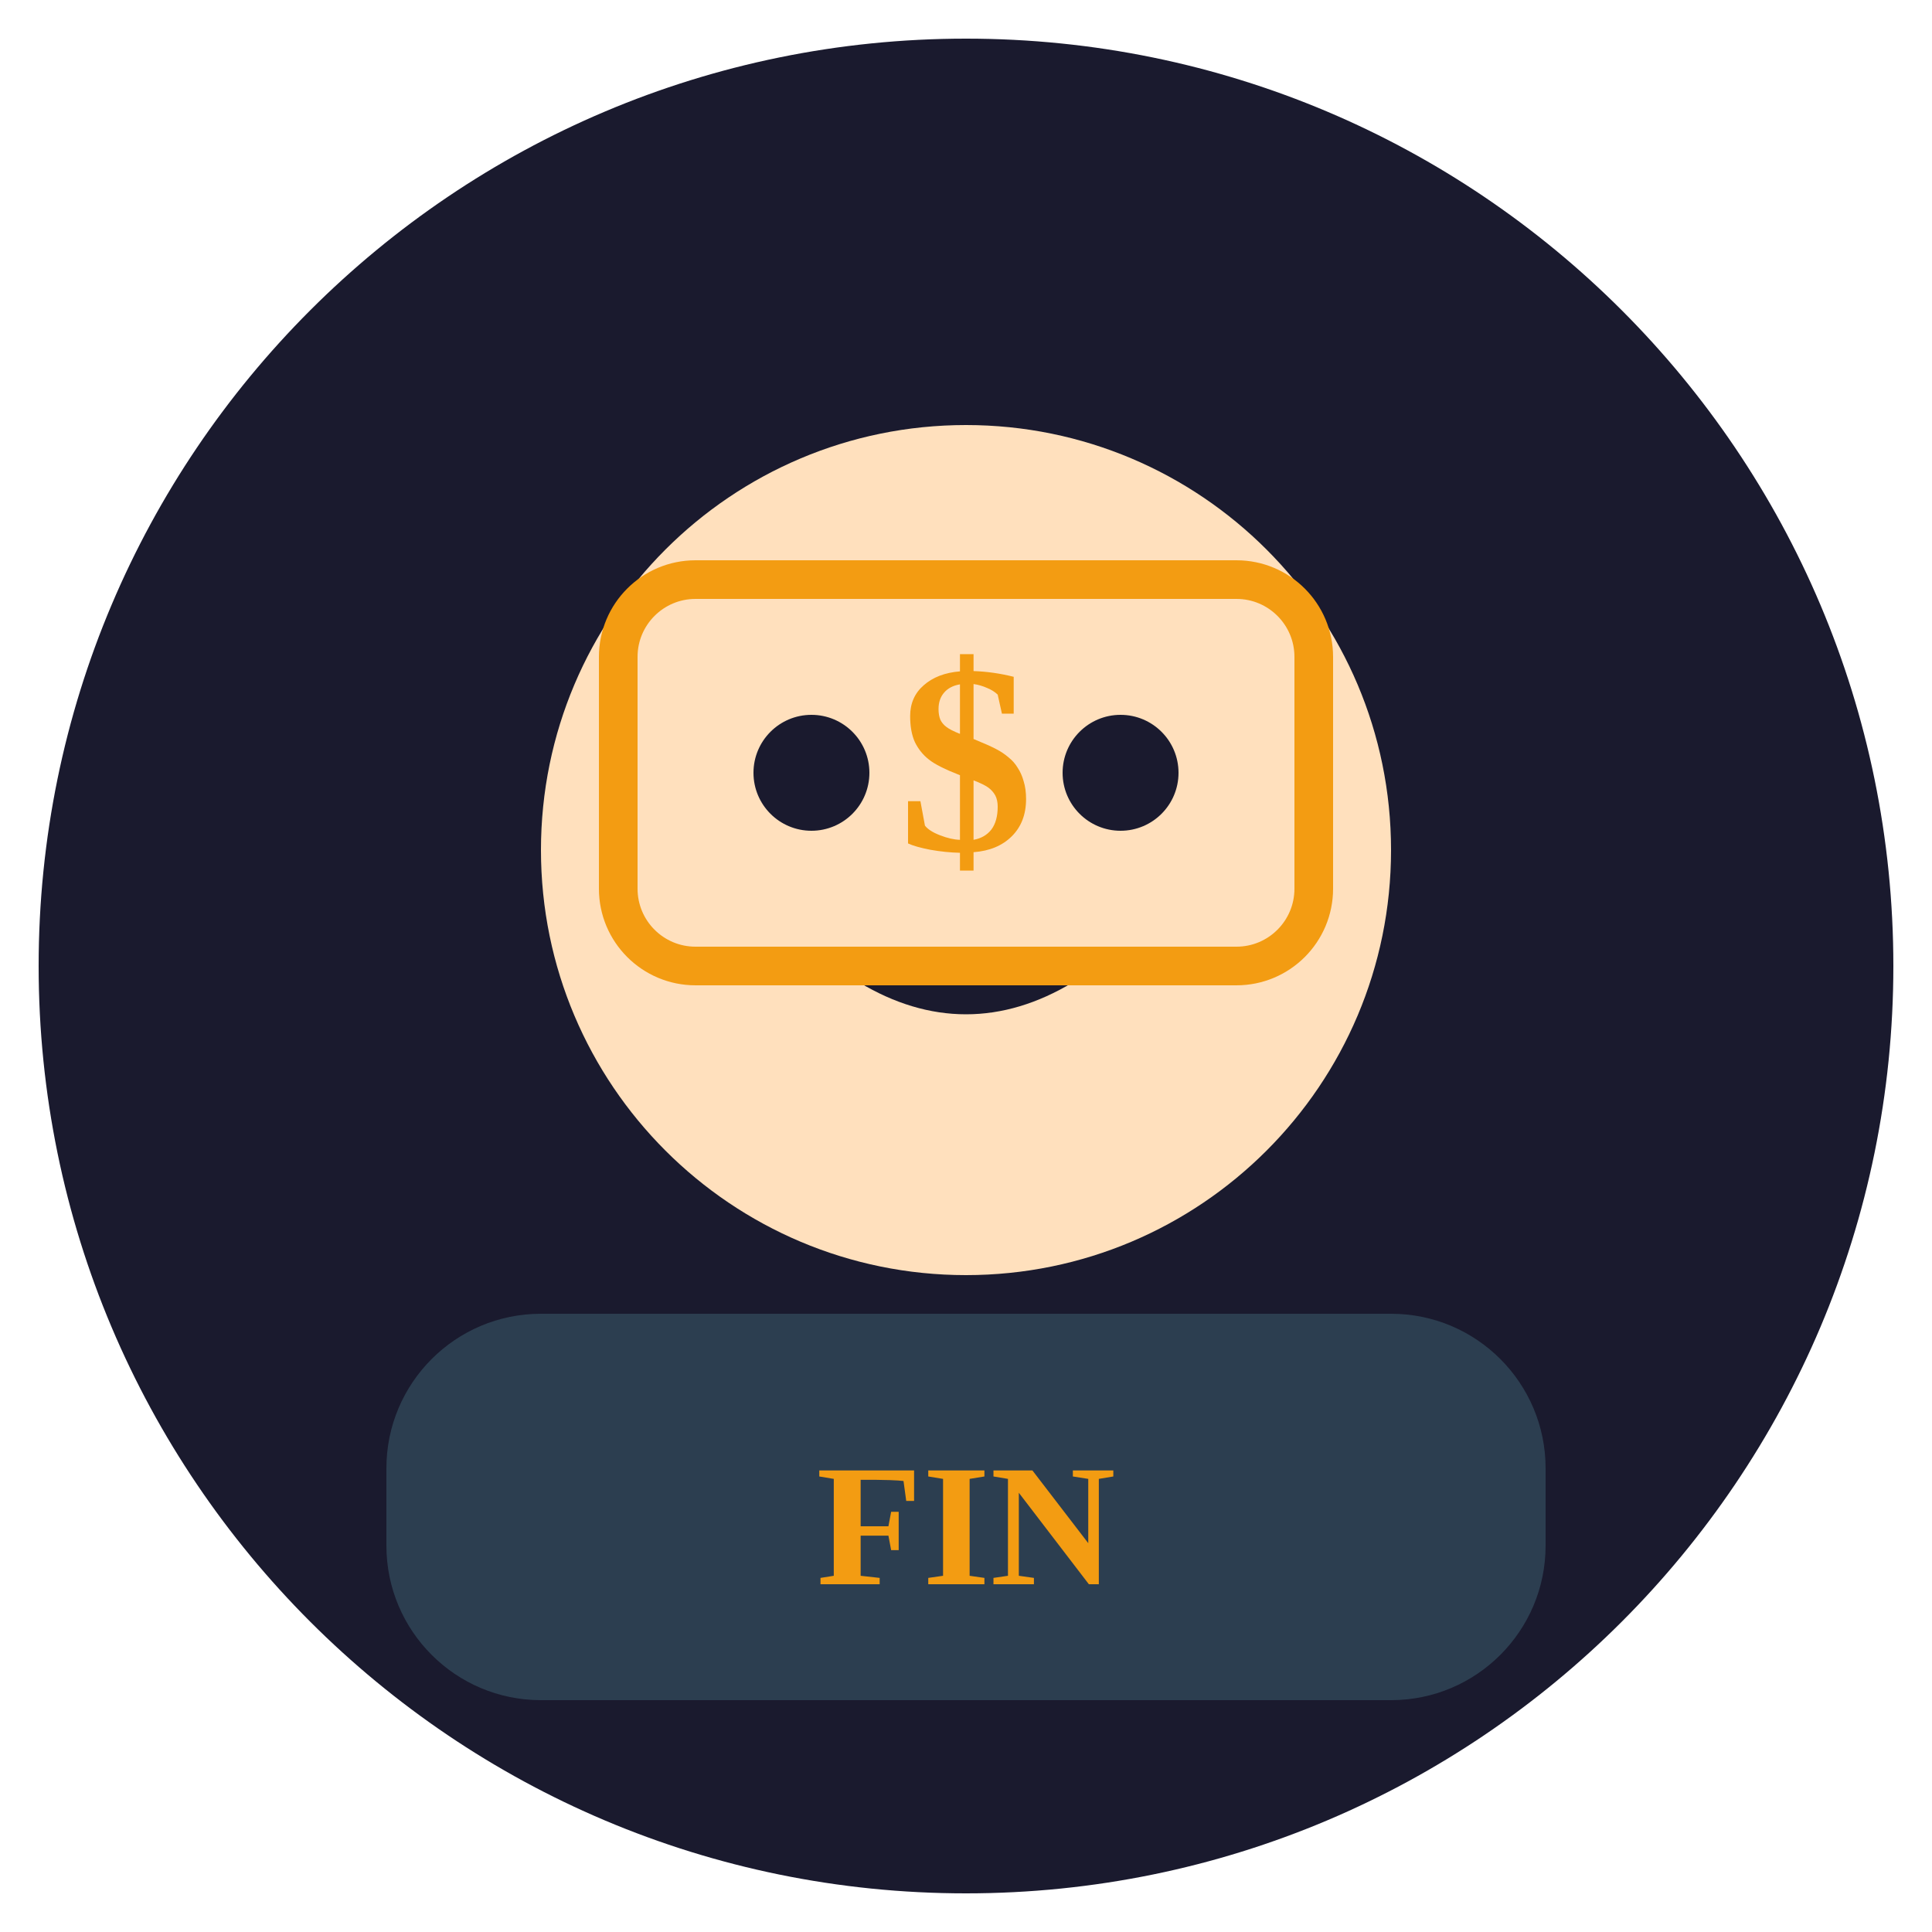
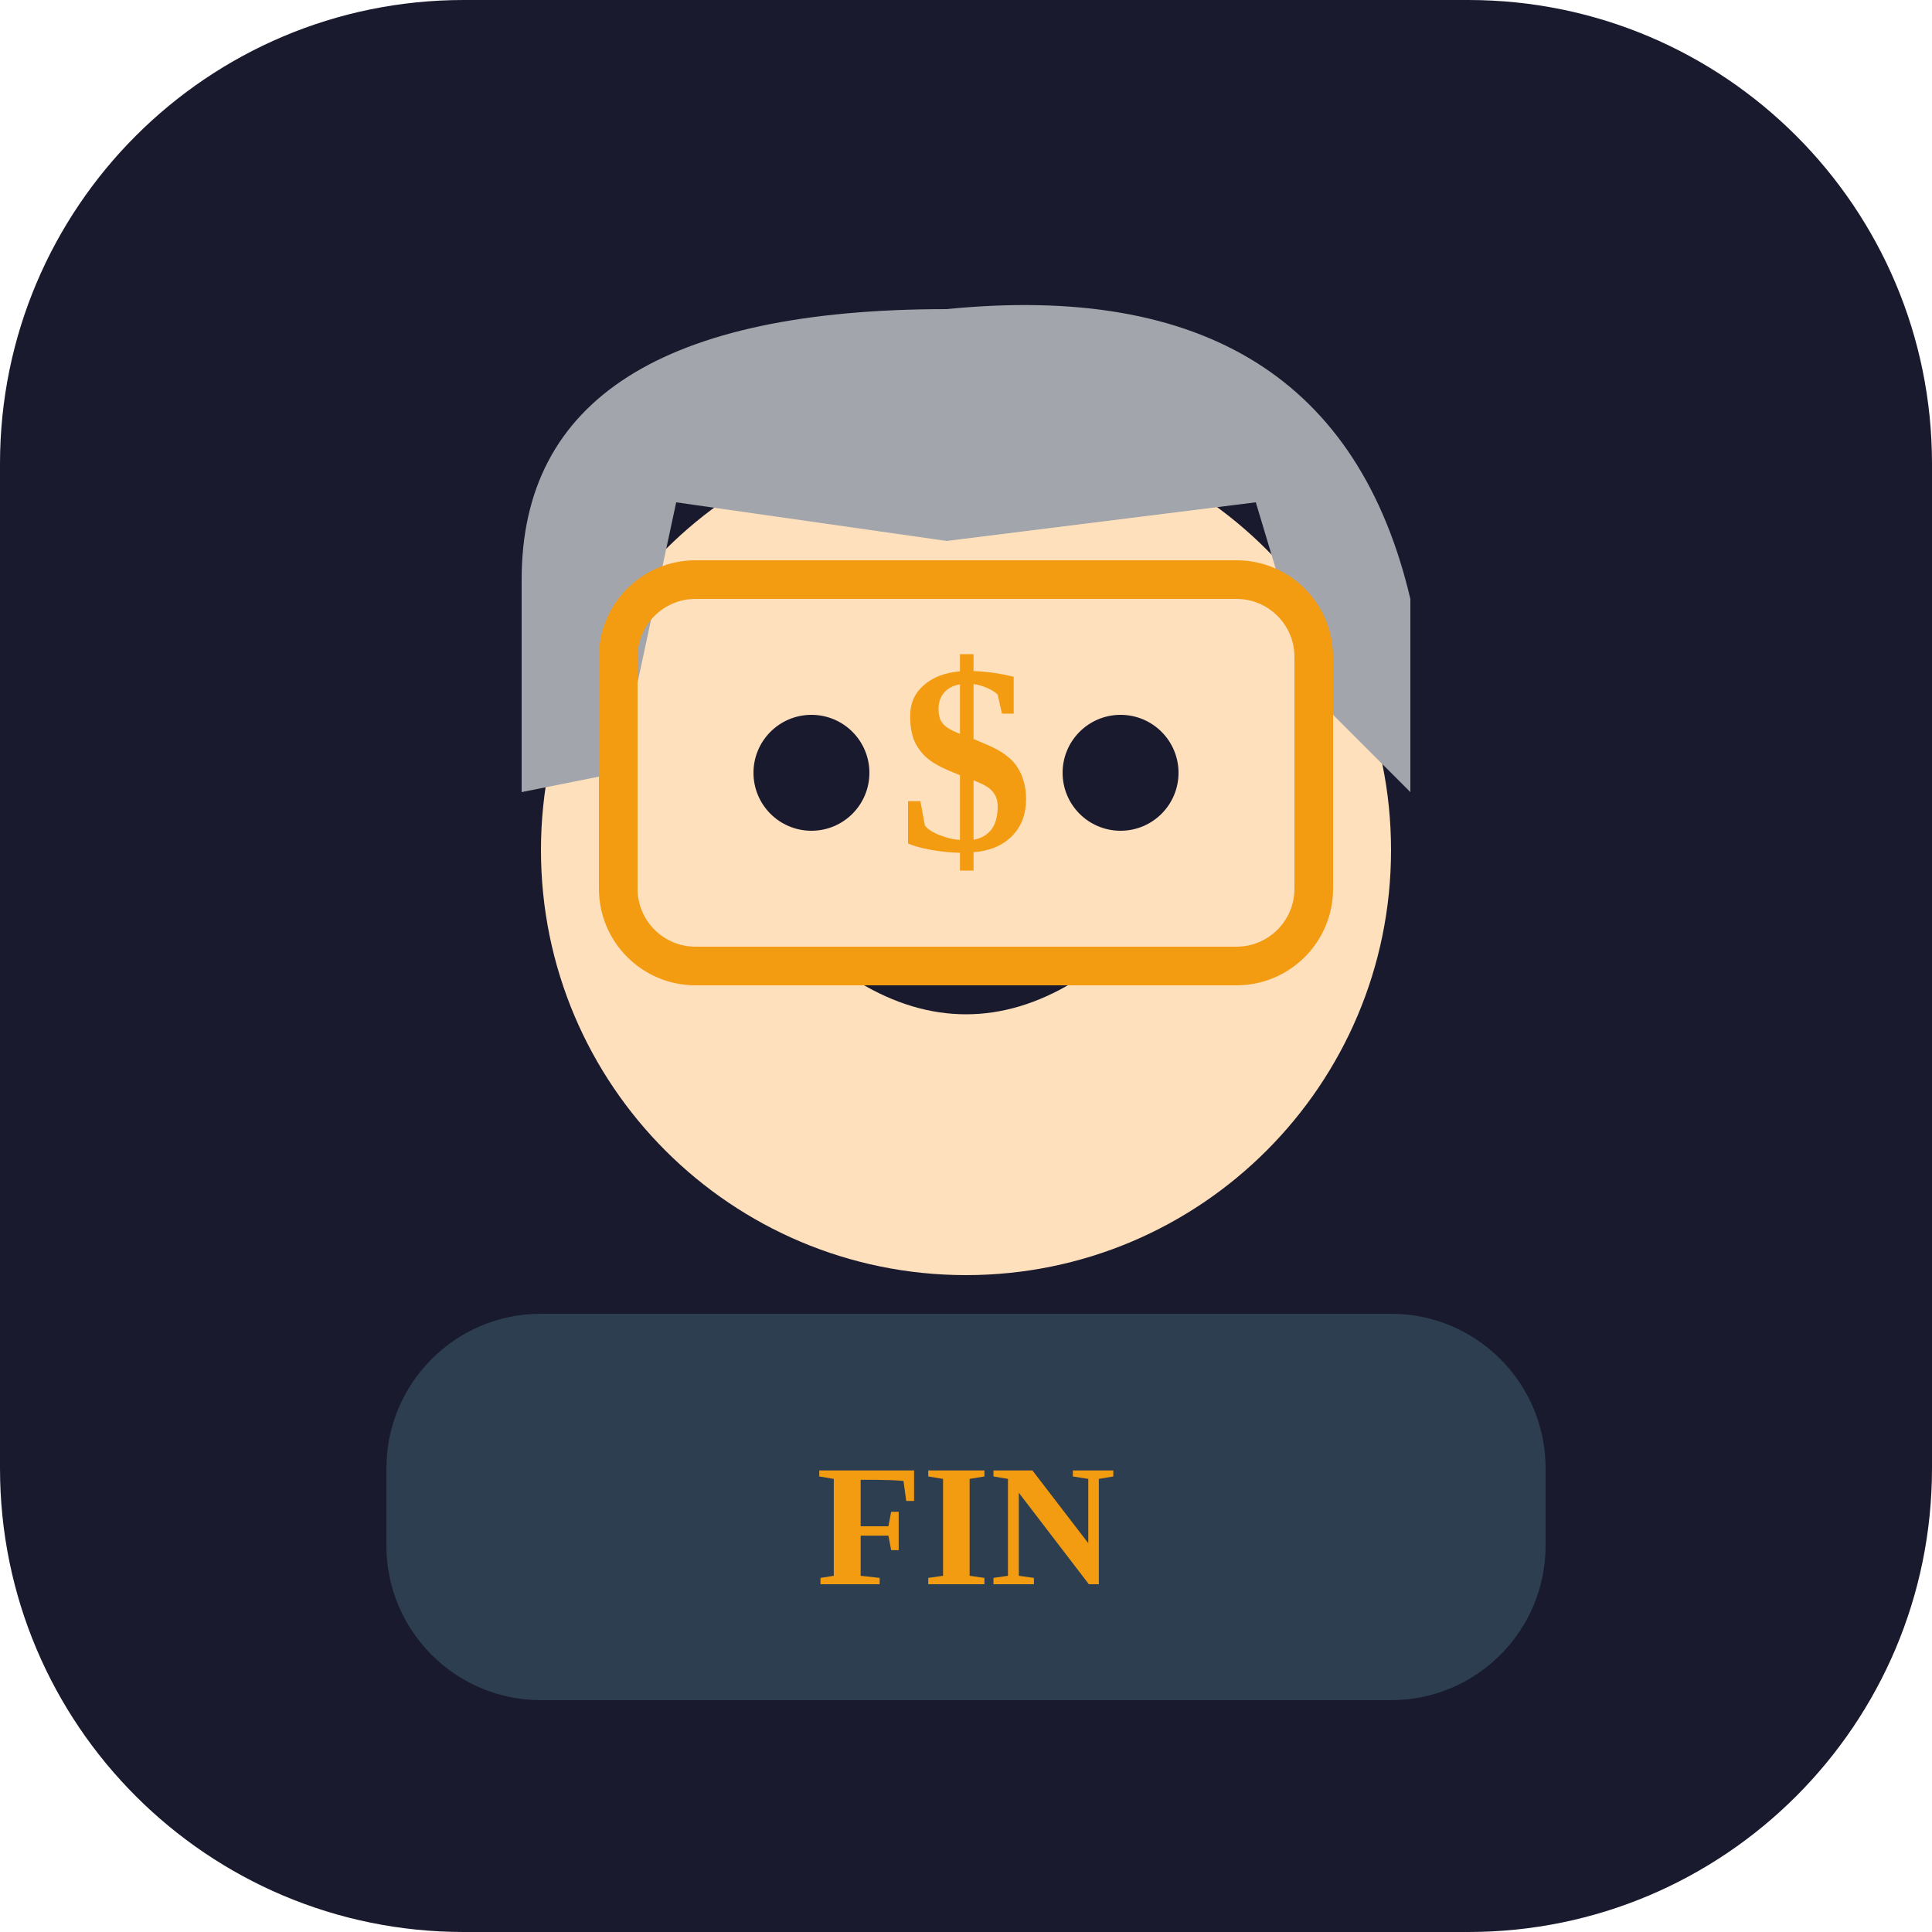
<svg xmlns="http://www.w3.org/2000/svg" viewBox="0 0 100 100">
-   <circle cx="50" cy="50" r="48" fill="#1a1a2e" />
+   <rect width="100" height="100" rx="24" fill="#1a1a2e" />
  <circle cx="50" cy="44" r="22" fill="#ffe0bd" />
+   <g id="hair">
+     <path d="M27 41V30Q27 16 49 16Q69 14 73 31V41L68 36L65 26L49 28L35 26L32 40Z" fill="#a2a5ab" />
+   </g>
  <circle cx="42" cy="40" r="3" fill="#1a1a2e" />
  <circle cx="58" cy="40" r="3" fill="#1a1a2e" />
  <path d="M45 50 Q50 53 55 50" fill="none" stroke="#1a1a2e" stroke-width="2" stroke-linecap="round" />
  <rect x="32" y="30" width="36" height="20" rx="4" fill="none" stroke="#f39c12" stroke-width="2" />
  <text x="50" y="44" text-anchor="middle" fill="#f39c12" font-size="14" font-weight="bold">$</text>
  <rect x="20" y="68" width="60" height="20" rx="8" fill="#2c3e50" />
  <text x="50" y="82" text-anchor="middle" fill="#f39c12" font-size="9" font-weight="bold">FIN</text>
</svg>
